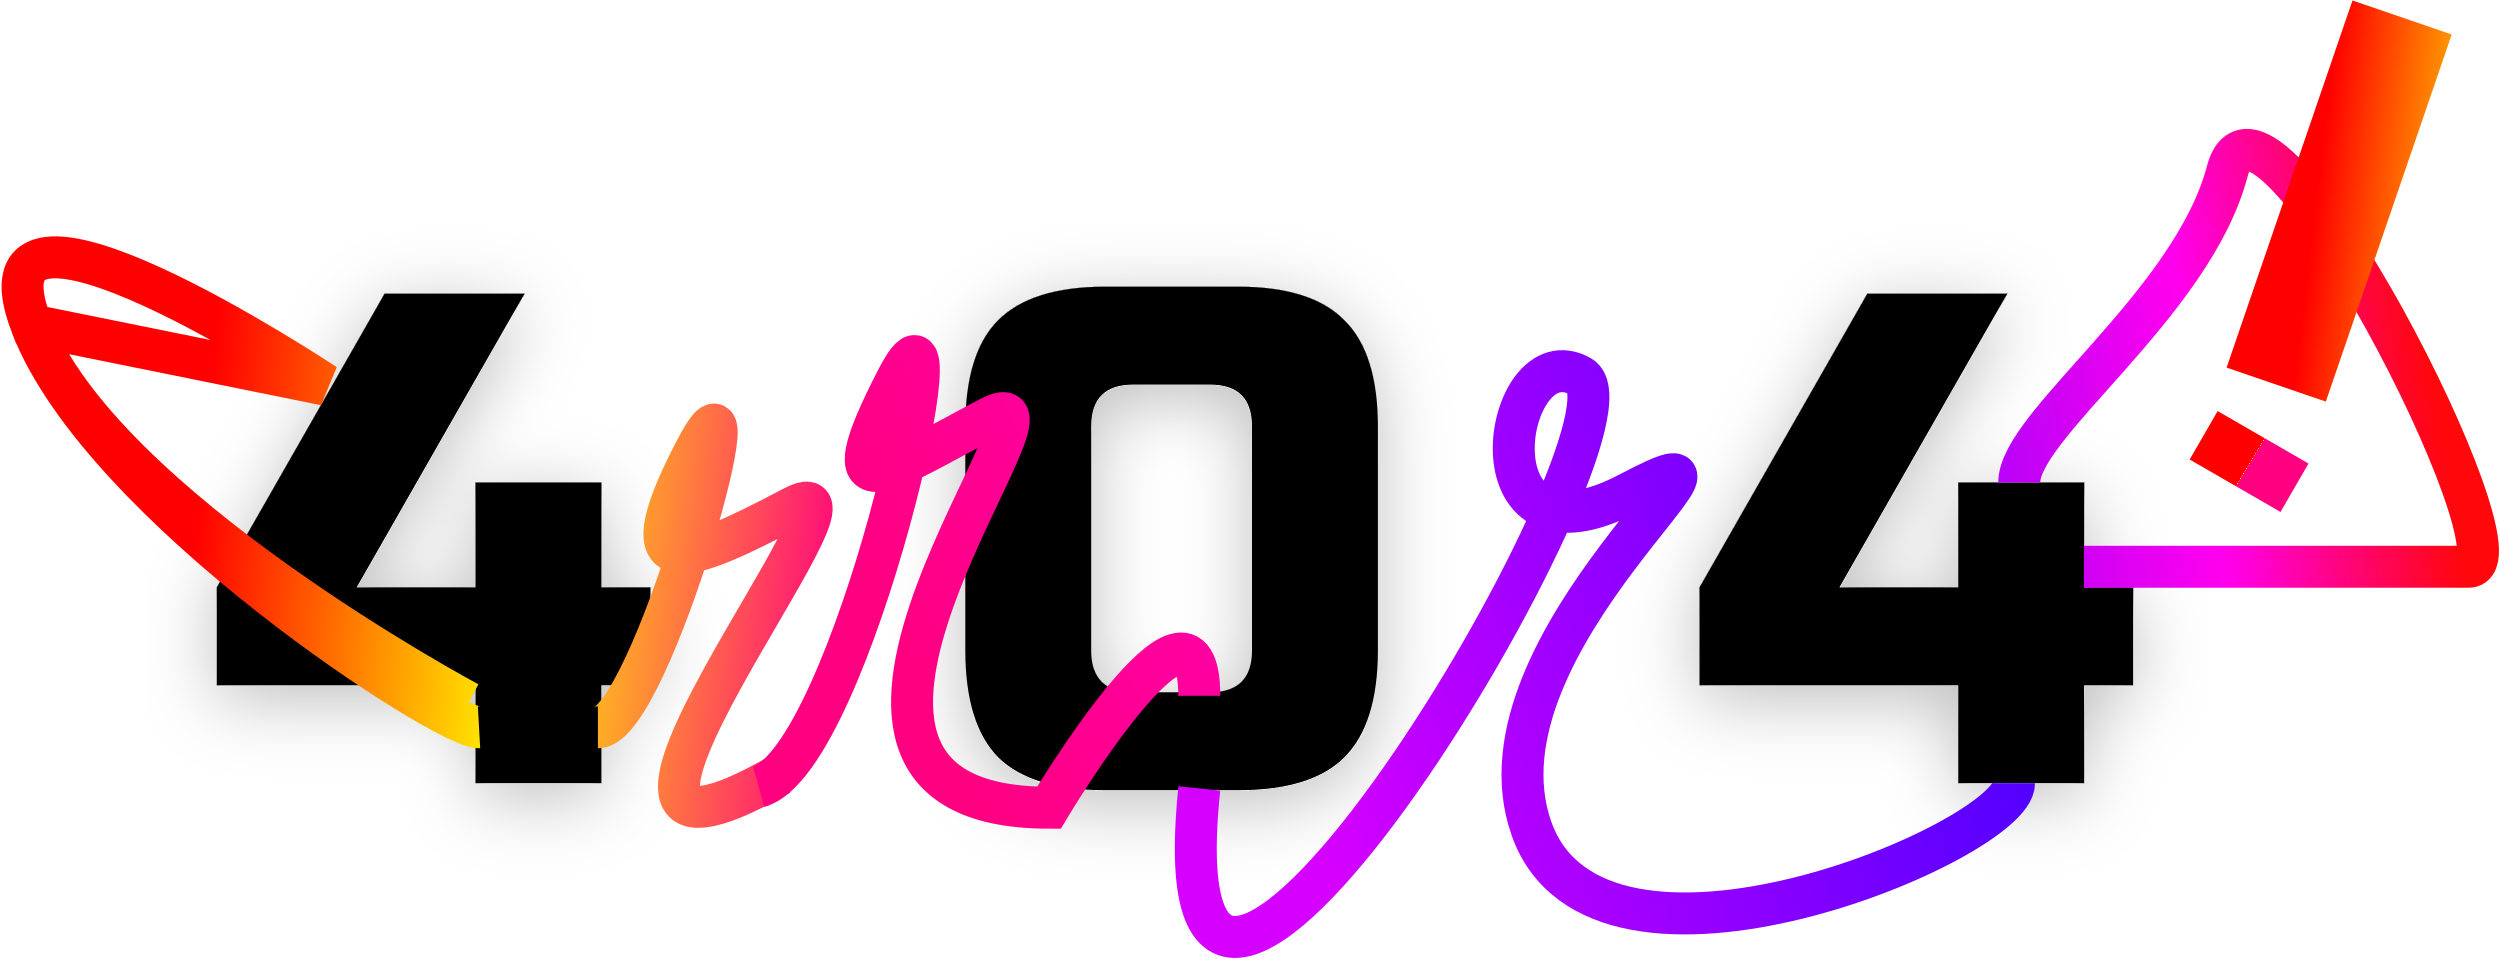
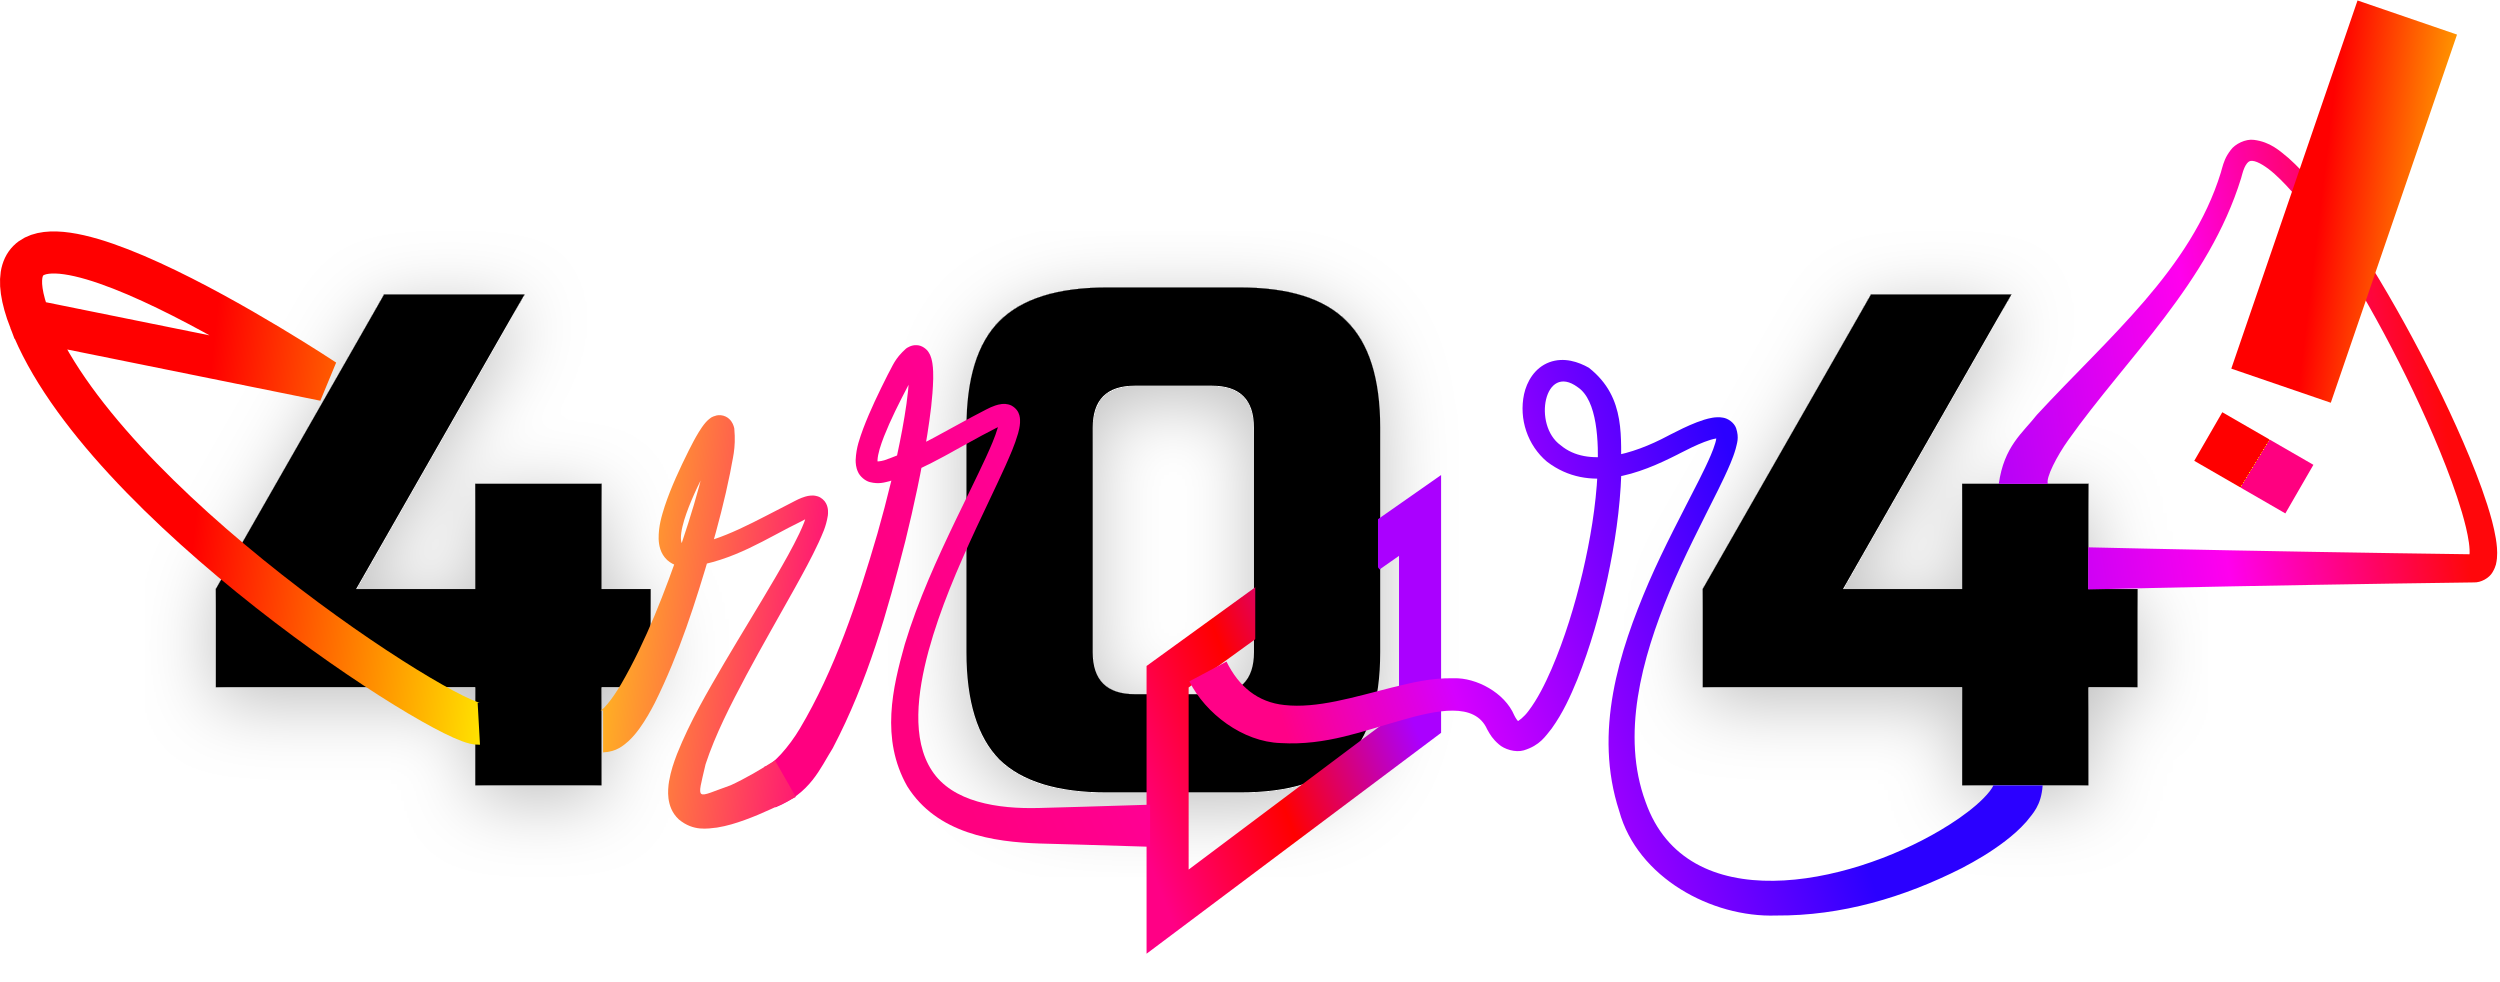
- <svg xmlns="http://www.w3.org/2000/svg" width="715" height="280" viewBox="0 0 715 280" fill="none">
-   <g filter="url(#filter0_di_564_136)">
-     <path d="M136 196H62V168L110 84H150L102 168H136V138H172V168H186V196H172V224H136V196ZM358.078 122C358.078 114 354.078 110 346.078 110H324.078C316.078 110 312.078 114 312.078 122V186C312.078 194 316.078 198 324.078 198H346.078C354.078 198 358.078 194 358.078 186V122ZM394.078 186C394.078 200 390.878 210.2 384.478 216.6C378.211 222.867 368.078 226 354.078 226H316.078C302.078 226 291.878 222.867 285.478 216.6C279.211 210.2 276.078 200 276.078 186V122C276.078 108 279.211 97.867 285.478 91.6C291.878 85.2 302.078 82 316.078 82H354.078C368.078 82 378.211 85.2 384.478 91.6C390.878 97.867 394.078 108 394.078 122V186ZM560.063 196H486.063V168L534.063 84H574.063L526.063 168H560.063V138H596.063V168H610.063V196H596.063V224H560.063V196Z" fill="black" />
+ <svg xmlns="http://www.w3.org/2000/svg" width="713" height="280" viewBox="0 0 713 280" fill="none">
+   <g filter="url(#filter0_di_572_124)">
+     <path d="M135.555 196H61.555V168L109.555 84H149.555L101.555 168H135.555V138H171.555V168H185.555V196H171.555V224H135.555V196ZM357.633 122C357.633 114 353.633 110 345.633 110H323.633C315.633 110 311.633 114 311.633 122V186C311.633 194 315.633 198 323.633 198H345.633C353.633 198 357.633 194 357.633 186V122ZM393.633 186C393.633 200 390.433 210.2 384.033 216.6C377.766 222.867 367.633 226 353.633 226H315.633C301.633 226 291.433 222.867 285.033 216.6C278.766 210.2 275.633 200 275.633 186V122C275.633 108 278.766 97.867 285.033 91.6C291.433 85.2 301.633 82 315.633 82H353.633C367.633 82 377.766 85.2 384.033 91.6C390.433 97.867 393.633 108 393.633 122V186ZM559.617 196H485.617V168L533.617 84H573.617L525.617 168H559.617V138H595.617V168H609.617V196H595.617V224H559.617V196Z" fill="black" />
  </g>
-   <path d="M9 93C-11 41 93.002 110.006 93.002 110.006L9 93ZM9 93C29 145 128 208.506 137 208.006M9 93C29 145 134 201.006 134 201.006M171 208.006C186 208.006 218.867 90.03 198.5 129.5C178.132 168.97 197.115 160.714 227 145C256.885 129.286 143.5 267 223 221.5" stroke="url(#paint0_linear_564_136)" stroke-width="12" />
-   <path d="M217 225.001C243.499 217.5 276.868 69.031 256.5 108.501C236.132 147.971 253.116 135.211 283.001 119.497C312.886 103.782 207 231 300 231C300 231 343 159 343 199" stroke="url(#paint1_linear_564_136)" stroke-width="12" />
-   <path d="M343.012 225.495C328.551 364.105 474.063 120.22 452.003 107.658C429.942 95.096 418.574 165.986 466.001 140.999C513.428 116.011 418.945 183.098 438.012 236.995C457.078 290.892 576.012 240.495 576.012 223.995" stroke="url(#paint2_linear_564_136)" stroke-width="12" />
-   <path d="M577.499 138C577.499 121.5 626.998 87 636.998 49C646.998 11 723.996 162.098 705.996 162.098C687.996 162.098 595.996 162.098 595.996 162.098" stroke="url(#paint3_linear_564_136)" stroke-width="12" />
-   <path d="M687 5L651 110" stroke="url(#paint4_linear_564_136)" stroke-width="30" />
-   <path d="M647.236 125.068L639.236 138.925" stroke="url(#paint5_linear_564_136)" stroke-width="30" />
+   <path d="M362 172L333 193L333 260L405 206.001L405 147L390 157.5" stroke="url(#paint0_linear_572_124)" stroke-width="12" />
+   <path d="M8.555 91.399C-11.445 39.399 92.556 108.405 92.556 108.405L8.555 91.399ZM8.555 91.399C28.555 143.399 127.555 206.904 136.555 206.404" stroke="url(#paint1_linear_572_124)" stroke-width="12" />
+   <path d="M217.866 218.727C218.955 222.576 220.045 226.424 221.134 230.273C231.192 226.182 233.825 219.254 237.515 213.354C247.578 194.168 253.083 174.311 258.216 154.24C260.691 144.161 262.841 134.162 264.491 123.804C265.282 118.636 266.006 113.594 266.151 108.038C266.163 107.319 266.158 106.64 266.134 105.998C266.104 105.172 266.041 104.388 265.929 103.659C265.887 103.376 265.77 102.721 265.625 102.236C265.55 101.978 265.463 101.719 265.355 101.455C265.227 101.164 265.183 101.02 264.852 100.486C264.345 99.61 262.962 98.473 261.441 98.444C260.003 98.343 258.734 99.159 258.408 99.41C255.092 102.391 254.665 104.256 253.124 106.988C250.659 111.899 248.184 116.974 246.201 122.208C245.225 124.972 244.19 127.501 244.032 131.226C244.031 131.462 244.036 131.676 244.051 131.929C244.068 132.206 244.097 132.481 244.14 132.756C244.222 133.275 244.381 133.921 244.68 134.559C245.217 135.871 246.772 137.167 248.075 137.492C250.708 138.159 252.278 137.574 253.846 137.196C265.176 133.185 273.909 127.236 283.682 122.294C283.772 122.247 283.862 122.199 283.952 122.152C284.706 121.755 285.319 121.49 285.746 121.347C285.831 121.318 286.002 121.265 286.109 121.24C286.221 121.212 286.297 121.201 286.331 121.198C286.389 121.172 286.344 121.28 285.797 121.044C285.554 120.928 285.294 120.703 285.146 120.491C285.014 120.308 284.955 120.15 284.931 120.07C284.892 119.895 284.931 120.082 284.913 120.245C284.902 120.43 284.866 120.709 284.795 121.052C284.722 121.4 284.664 121.629 284.571 121.964C283.774 124.711 282.496 127.555 281.172 130.47C278.535 136.185 275.631 141.957 272.847 147.749C267.298 159.3 261.863 171.142 258.047 183.744C254.582 196.09 251.069 210.691 258.736 224.231C267.196 237.794 283.393 240.13 296.5 240.567C300.446 240.673 304.392 240.783 308.337 240.897C314.892 241.087 321.446 241.288 328 241.5C328 237.5 328 233.5 328 229.5C321.446 229.712 314.892 229.913 308.337 230.103C304.392 230.217 300.446 230.327 296.5 230.433C284.416 230.783 271.611 228.719 265.787 219.798C259.893 210.849 261.656 197.419 264.814 185.678C268.095 173.661 273.164 161.933 278.506 150.43C281.19 144.645 284.022 138.876 286.694 132.981C288.047 129.928 289.348 127.095 290.37 123.57C290.492 123.119 290.574 122.804 290.688 122.249C290.8 121.693 290.88 121.152 290.912 120.603C290.906 119.809 291.231 117.216 288.48 115.672C287.907 115.373 287.145 115.23 286.779 115.21C286.401 115.18 286.041 115.192 285.694 115.229C285.347 115.266 285.012 115.329 284.68 115.41C284.353 115.489 283.99 115.605 283.823 115.662C282.98 115.948 282.113 116.341 281.159 116.841C281.068 116.889 280.977 116.937 280.886 116.985C271.214 121.924 261.525 128.107 252.19 131.275C251.119 131.601 249.911 131.651 249.895 131.578C249.896 131.574 250.007 131.614 250.114 131.705C250.222 131.792 250.302 131.919 250.311 131.942C250.333 132.014 250.247 131.684 250.264 131.297C250.327 129.455 251.185 126.874 252.118 124.469C253.994 119.71 256.486 114.765 258.985 110.013C259.65 108.752 260.192 107.807 260.778 106.89C261.132 106.335 261.449 105.888 261.711 105.559C261.779 105.474 261.832 105.41 261.902 105.327C261.991 105.222 262.07 105.135 262.136 105.068C262.267 104.933 262.348 104.877 262.326 104.897C262.36 104.861 262.009 105.221 261.078 105.196C260.639 105.182 260.11 105.002 259.768 104.764C259.417 104.528 259.236 104.287 259.148 104.154C258.933 103.749 259.15 104.224 259.176 104.63C259.225 105.015 259.262 105.556 259.272 106.188C259.279 106.68 259.271 107.237 259.247 107.85C259.02 112.674 258.211 117.627 257.311 122.578C255.447 132.575 253.028 142.345 250.258 152.129C244.609 171.519 238.046 191.136 228.079 207.86C225.078 212.889 220.327 218.396 217.866 218.727Z" fill="url(#paint2_linear_572_124)" />
+   <path d="M582.566 223.995C577.9 223.995 573.233 223.995 568.566 223.995C568.626 223.368 568.752 223.538 568.54 223.973C568.378 224.362 567.946 225.046 567.49 225.635C566.461 226.962 565.121 228.293 563.624 229.593C560.604 232.205 557.089 234.597 553.411 236.773C526.881 252.494 481.099 262.238 469.307 228.673C462.32 209.747 468.143 187.932 476.187 168.645C480.284 158.813 485.181 149.397 490.031 139.673C491.239 137.219 492.442 134.739 493.516 132.172C493.801 131.487 494.062 130.828 494.296 130.191C494.547 129.509 494.811 128.723 495.006 128.031C495.341 126.481 496.079 124.971 495.136 122.103C494.561 120.51 492.784 119.317 491.412 119.119C490.367 118.893 489.009 119.024 488.38 119.136C487.629 119.253 486.614 119.519 486.001 119.712C485.34 119.916 484.645 120.159 483.907 120.444C482.498 120.992 481.401 121.479 479.969 122.152C478.77 122.72 477.605 123.302 476.291 123.985C476.064 124.103 475.834 124.223 475.601 124.346C465.742 129.597 452.858 133.492 445.113 126.996C437.055 121.25 440.429 103.344 449.976 110.435C455.566 114.166 456.003 125.86 455.629 134.837C455.158 144.381 453.545 153.955 451.341 163.353C449.105 172.74 446.281 181.998 442.511 190.786C440.625 195.116 438.473 199.436 435.902 202.797C434.692 204.461 432.911 205.822 432.683 205.72C432.66 205.711 432.827 205.688 432.939 205.715C433.06 205.74 433.065 205.763 432.967 205.67C432.726 205.45 432.313 204.915 431.865 204.004C429.168 197.58 421.034 193.225 414.6 193.441C408.111 193.296 402.448 194.747 396.961 196.082C386.166 198.803 375.586 202.123 366.297 201.071C358.709 200.279 353.306 195.812 349.796 188.68C346.265 190.56 342.735 192.44 339.204 194.32C343.81 203.514 354.437 211.59 365.259 211.926C378.203 212.708 389.068 208.351 399.485 205.469C409.734 202.494 420.644 200.144 424.135 207.995C425.005 209.569 425.726 210.786 427.483 212.291C428.969 213.654 432.157 214.705 434.581 214C439.245 212.56 440.714 210.01 442.536 207.781C445.788 203.248 447.882 198.568 449.826 193.845C453.63 184.349 456.316 174.74 458.449 164.958C460.54 155.167 462.048 145.25 462.398 135.101C462.064 125.359 464.088 113.489 453.139 104.881C450.206 103.227 446.067 101.766 441.868 103.315C437.621 104.91 435.436 108.901 434.665 112.401C433.147 119.498 435.665 127.001 441.175 131.654C453.329 140.957 467.901 134.972 478.398 129.654C478.622 129.536 478.842 129.421 479.059 129.308C480.315 128.655 481.419 128.105 482.532 127.579C483.858 126.957 484.858 126.517 486.065 126.05C486.694 125.809 487.261 125.613 487.763 125.46C487.985 125.392 488.319 125.297 488.597 125.229C488.877 125.161 489.127 125.11 489.342 125.076C489.449 125.059 489.548 125.046 489.638 125.036C489.744 125.024 489.865 125.016 489.951 125.014C490.128 125.008 490.226 125.024 490.238 125.027C490.263 125.034 490.117 125.006 489.94 124.871C489.763 124.747 489.598 124.506 489.558 124.393C489.488 124.16 489.577 124.486 489.513 124.89C489.491 125.08 489.452 125.312 489.394 125.577C489.365 125.709 489.331 125.85 489.292 125.999C489.259 126.126 489.227 126.244 489.189 126.374C489.045 126.877 488.831 127.51 488.615 128.088C488.414 128.626 488.181 129.206 487.92 129.823C486.934 132.145 485.753 134.548 484.551 136.942C479.703 146.485 474.587 156.046 470.219 166.094C461.75 185.84 454.417 208.713 461.804 231.327C466.997 250.285 488.161 261.725 506.531 261.107C525.229 261.229 542.981 255.939 559.41 247.644C563.698 245.41 567.871 242.939 571.93 239.835C573.961 238.26 575.896 236.628 577.901 234.365C579.712 232.046 582.15 229.837 582.566 223.995Z" fill="url(#paint3_linear_572_124)" />
+   <path d="M570.054 138C574.72 138 579.387 138 584.054 138C583.375 136.323 586.668 129.975 589.906 125.456C606.497 102.046 629.927 80.745 639.167 50.815C639.266 50.465 639.361 50.114 639.454 49.764C639.857 48.273 640.265 47.332 640.856 46.578C641.106 46.271 641.354 46.083 641.559 45.994C641.769 45.904 641.98 45.856 642.371 45.882C643.982 45.983 646.58 47.7 648.717 49.621C653.102 53.568 656.889 58.406 660.493 63.355C667.697 73.378 674.037 84.151 679.914 95.083C685.775 106.045 691.199 117.323 695.892 128.748C698.247 134.516 700.417 140.295 702.138 146.108C702.994 149.043 703.721 151.875 704.13 154.744C704.308 156.005 704.406 157.53 704.283 158.4C704.236 158.883 704.063 159.149 704.197 158.885C704.275 158.751 704.488 158.498 704.808 158.32C705.119 158.14 705.446 158.093 705.55 158.092C675.103 157.686 644.459 157.158 613.971 156.506C607.805 156.375 601.606 156.239 595.55 156.098C595.55 160.098 595.55 164.098 595.55 168.098C601.606 167.957 607.805 167.821 613.971 167.69C644.459 167.039 675.103 166.511 705.55 166.105C707.557 166.193 709.932 164.851 710.863 163.218C711.938 161.378 711.952 160.516 712.13 159.223C712.319 157.129 712.066 155.169 711.812 153.577C711.216 150.04 710.338 147.028 709.349 143.893C707.368 137.734 705.003 131.848 702.47 125.977C697.427 114.369 691.737 103.032 685.632 91.971C679.505 80.936 672.974 70.07 665.449 59.746C661.655 54.627 657.764 49.631 652.71 45.097C650.069 42.923 647.497 40.492 642.824 39.89C640.439 39.56 637.414 41.073 636.204 42.785C634.682 44.768 634.231 46.204 633.651 48.236C633.568 48.554 633.481 48.871 633.392 49.188C624.887 76.816 601.319 96.215 580.894 118.336C576.86 123.491 571.562 127.233 570.054 138Z" fill="url(#paint4_linear_572_124)" />
+   <rect x="358" y="142" width="35" height="47" fill="black" />
+   <path d="M686.555 5L650.555 110" stroke="url(#paint5_linear_572_124)" stroke-width="30" />
+   <path d="M646.791 125.068L638.791 138.925" stroke="url(#paint6_linear_572_124)" stroke-width="30" />
+   <path d="M172 202.585C172 206.585 172 210.585 172 214.585C175.917 214.398 177.778 212.605 179.189 211.42C179.842 210.822 180.469 210.153 181.021 209.502C181.505 208.928 181.972 208.324 182.429 207.692C184.172 205.258 185.478 202.913 186.758 200.447C193.798 186.246 198.363 171.792 202.671 157.154C204.754 149.866 206.719 142.399 208.22 134.924C208.88 130.846 209.954 128.043 209.42 122.204C209.398 122.101 209.374 121.995 209.346 121.887C209.313 121.762 209.305 121.727 209.229 121.488C209.098 121.097 208.916 120.66 208.577 120.177C208.235 119.697 207.739 119.175 206.948 118.795C206.113 118.386 205.113 118.326 204.39 118.479C202.763 118.91 202.694 119.227 202.243 119.52C201.868 119.824 201.559 120.136 201.262 120.47C200.548 121.27 199.734 122.506 199.321 123.189C198.185 125.054 197.429 126.52 196.43 128.495C193.908 133.581 191.435 138.822 189.587 144.358C188.695 147.197 187.797 150.034 187.842 153.698C187.909 155.436 188.289 157.863 190.285 159.728C192.3 161.542 194.637 161.744 196.382 161.726C209.494 159.946 218.445 153.575 228.623 148.641C228.88 148.506 229.138 148.37 229.396 148.235C230.523 147.641 231.298 147.368 231.671 147.326C231.681 147.326 231.663 147.328 231.615 147.325C231.574 147.321 231.482 147.318 231.298 147.257C230.944 147.165 230.428 146.718 230.287 146.406C230.14 146.132 230.142 145.984 230.141 146.008C230.144 146.041 230.139 146.174 230.121 146.314C229.882 147.891 228.962 150.029 227.966 152.148C225.993 156.272 223.665 160.353 221.259 164.498C216.5 172.646 211.439 180.811 206.573 189.074C201.717 197.423 196.864 205.595 193.071 215.083C192.173 217.44 191.328 219.85 190.819 222.82C190.599 224.084 190.433 225.96 190.639 227.618C190.879 229.549 191.582 231.828 193.596 233.697C197.778 237.171 201.81 236.314 204.508 236.022C207.464 235.529 209.785 234.799 212.4 233.861C215.025 232.903 217.267 231.961 219.896 230.749C222.096 229.75 224.453 228.599 226.98 227.287C224.994 223.815 223.007 220.343 221.02 216.872C218.752 218.303 216.665 219.564 214.753 220.661C212.454 221.952 210.534 222.972 208.391 223.955C198.212 227.524 198.679 228.998 201.225 217.97C204.043 209.399 208.403 200.964 212.841 192.596C217.305 184.249 222.1 175.956 226.74 167.616C229.094 163.359 231.391 159.197 233.474 154.724C234.539 152.287 235.548 150.396 236.099 147.045C236.162 146.467 236.335 144.932 235.57 143.534C235.16 142.715 234.184 141.856 233.226 141.565C232.986 141.484 232.749 141.427 232.518 141.388C232.343 141.359 232.209 141.344 232.059 141.333C231.766 141.312 231.484 141.316 231.212 141.337C230.667 141.38 230.156 141.488 229.646 141.635C229.228 141.759 228.978 141.849 228.639 141.98C227.992 142.233 227.322 142.546 226.604 142.924C226.347 143.059 226.091 143.194 225.835 143.328C216.123 148.215 205.541 154.489 196.294 155.5C195.26 155.52 194.628 155.24 194.565 155.122C194.468 155.057 194.198 154.514 194.195 153.522C194.176 151.497 194.893 148.902 195.752 146.452C197.498 141.544 199.992 136.513 202.57 131.663C203.548 129.832 204.313 128.478 205.29 126.973C205.399 126.808 205.503 126.654 205.602 126.51C205.696 126.376 205.863 126.137 205.978 125.983C206.225 125.65 206.421 125.418 206.572 125.26C206.679 125.146 206.742 125.101 206.708 125.133C206.691 125.15 206.648 125.185 206.565 125.237C206.54 125.254 206.23 125.451 205.748 125.544C205.267 125.65 204.485 125.615 203.842 125.297C203.233 125.005 202.879 124.615 202.67 124.323C202.462 124.027 202.393 123.828 202.355 123.725C202.324 123.633 202.326 123.631 202.321 123.622C202.448 125.535 201.585 129.885 200.772 133.308C199.088 140.354 196.872 147.605 194.517 154.614C189.717 168.634 184.269 182.831 177.136 195.13C175.892 197.213 174.623 199.126 173.308 200.713C172.969 201.121 172.648 201.477 172.356 201.773C172.026 202.112 171.706 202.398 171.47 202.574C171.253 202.741 170.998 202.88 171.016 202.839C170.989 202.83 171.332 202.609 172 202.585Z" fill="url(#paint7_linear_572_124)" />
  <defs>
-     <filter id="filter0_di_564_136" x="42" y="66" width="588.062" height="184" filterUnits="userSpaceOnUse" color-interpolation-filters="sRGB">
+     <filter id="filter0_di_572_124" x="41.555" y="66" width="588.062" height="184" filterUnits="userSpaceOnUse" color-interpolation-filters="sRGB">
      <feFlood flood-opacity="0" result="BackgroundImageFix" />
      <feColorMatrix in="SourceAlpha" type="matrix" values="0 0 0 0 0 0 0 0 0 0 0 0 0 0 0 0 0 0 127 0" result="hardAlpha" />
      <feOffset dy="4" />
      <feGaussianBlur stdDeviation="10" />
      <feComposite in2="hardAlpha" operator="out" />
      <feColorMatrix type="matrix" values="0 0 0 0 0 0 0 0 0 0 0 0 0 0 0 0 0 0 0.25 0" />
-       <feBlend mode="normal" in2="BackgroundImageFix" result="effect1_dropShadow_564_136" />
-       <feBlend mode="normal" in="SourceGraphic" in2="effect1_dropShadow_564_136" result="shape" />
+       <feBlend mode="normal" in2="BackgroundImageFix" result="effect1_dropShadow_572_124" />
+       <feBlend mode="normal" in="SourceGraphic" in2="effect1_dropShadow_572_124" result="shape" />
      <feColorMatrix in="SourceAlpha" type="matrix" values="0 0 0 0 0 0 0 0 0 0 0 0 0 0 0 0 0 0 127 0" result="hardAlpha" />
      <feOffset dy="4" />
      <feGaussianBlur stdDeviation="2" />
      <feComposite in2="hardAlpha" operator="arithmetic" k2="-1" k3="1" />
      <feColorMatrix type="matrix" values="0 0 0 0 0 0 0 0 0 0 0 0 0 0 0 0 0 0 0.25 0" />
-       <feBlend mode="normal" in2="shape" result="effect2_innerShadow_564_136" />
+       <feBlend mode="normal" in2="shape" result="effect2_innerShadow_572_124" />
    </filter>
-     <linearGradient id="paint0_linear_564_136" x1="61.27" y1="100.551" x2="247.338" y2="119.897" gradientUnits="userSpaceOnUse">
+     <linearGradient id="paint0_linear_572_124" x1="402" y1="203" x2="323" y2="234" gradientUnits="userSpaceOnUse">
+       <stop stop-color="#AA00FF" />
+       <stop offset="0.51" stop-color="#FF0000" />
+       <stop offset="1" stop-color="#FF0085" />
+     </linearGradient>
+     <linearGradient id="paint1_linear_572_124" x1="60.825" y1="98.949" x2="246.893" y2="118.295" gradientUnits="userSpaceOnUse">
      <stop stop-color="#FF0000" />
      <stop offset="0.5" stop-color="#FFF200" />
      <stop offset="1" stop-color="#FF0080" />
    </linearGradient>
-     <linearGradient id="paint1_linear_564_136" x1="222" y1="111" x2="307.319" y2="72.279" gradientUnits="userSpaceOnUse">
+     <linearGradient id="paint2_linear_572_124" x1="221.555" y1="111" x2="306.874" y2="72.279" gradientUnits="userSpaceOnUse">
      <stop stop-color="#FF0080" />
      <stop offset="1" stop-color="#FF00A6" />
    </linearGradient>
-     <linearGradient id="paint2_linear_564_136" x1="328" y1="91" x2="571.84" y2="8.929" gradientUnits="userSpaceOnUse">
-       <stop stop-color="#D500FF" />
-       <stop offset="1" stop-color="#2B00FF" />
+     <linearGradient id="paint3_linear_572_124" x1="327.555" y1="91" x2="534.156" y2="22.354" gradientUnits="userSpaceOnUse">
+       <stop stop-color="#FF0187" />
+       <stop offset="0.226" stop-color="#D500FF" />
+       <stop offset="0.668" stop-color="#2B00FF" />
    </linearGradient>
-     <linearGradient id="paint3_linear_564_136" x1="516" y1="102" x2="690" y2="73" gradientUnits="userSpaceOnUse">
+     <linearGradient id="paint4_linear_572_124" x1="515.555" y1="102" x2="689.555" y2="73" gradientUnits="userSpaceOnUse">
      <stop stop-color="#7D04FF" />
      <stop offset="0.615" stop-color="#FF00EE" />
      <stop offset="1" stop-color="#FF070B" />
    </linearGradient>
-     <linearGradient id="paint4_linear_564_136" x1="668.848" y1="3.524" x2="775.564" y2="16.356" gradientUnits="userSpaceOnUse">
+     <linearGradient id="paint5_linear_572_124" x1="668.403" y1="3.524" x2="775.118" y2="16.356" gradientUnits="userSpaceOnUse">
      <stop stop-color="#FF0000" />
      <stop offset="0.5" stop-color="#FFF200" />
      <stop offset="1" stop-color="#FF0080" />
    </linearGradient>
-     <linearGradient id="paint5_linear_564_136" x1="647.778" y1="125.121" x2="647.899" y2="125.194" gradientUnits="userSpaceOnUse">
+     <linearGradient id="paint6_linear_572_124" x1="647.333" y1="125.121" x2="647.453" y2="125.194" gradientUnits="userSpaceOnUse">
+       <stop stop-color="#FF0000" />
+       <stop offset="0.5" stop-color="#FFF200" />
+       <stop offset="1" stop-color="#FF0080" />
+     </linearGradient>
+     <linearGradient id="paint7_linear_572_124" x1="62.27" y1="101.13" x2="248.338" y2="120.476" gradientUnits="userSpaceOnUse">
      <stop stop-color="#FF0000" />
      <stop offset="0.5" stop-color="#FFF200" />
      <stop offset="1" stop-color="#FF0080" />
    </linearGradient>
  </defs>
</svg>
